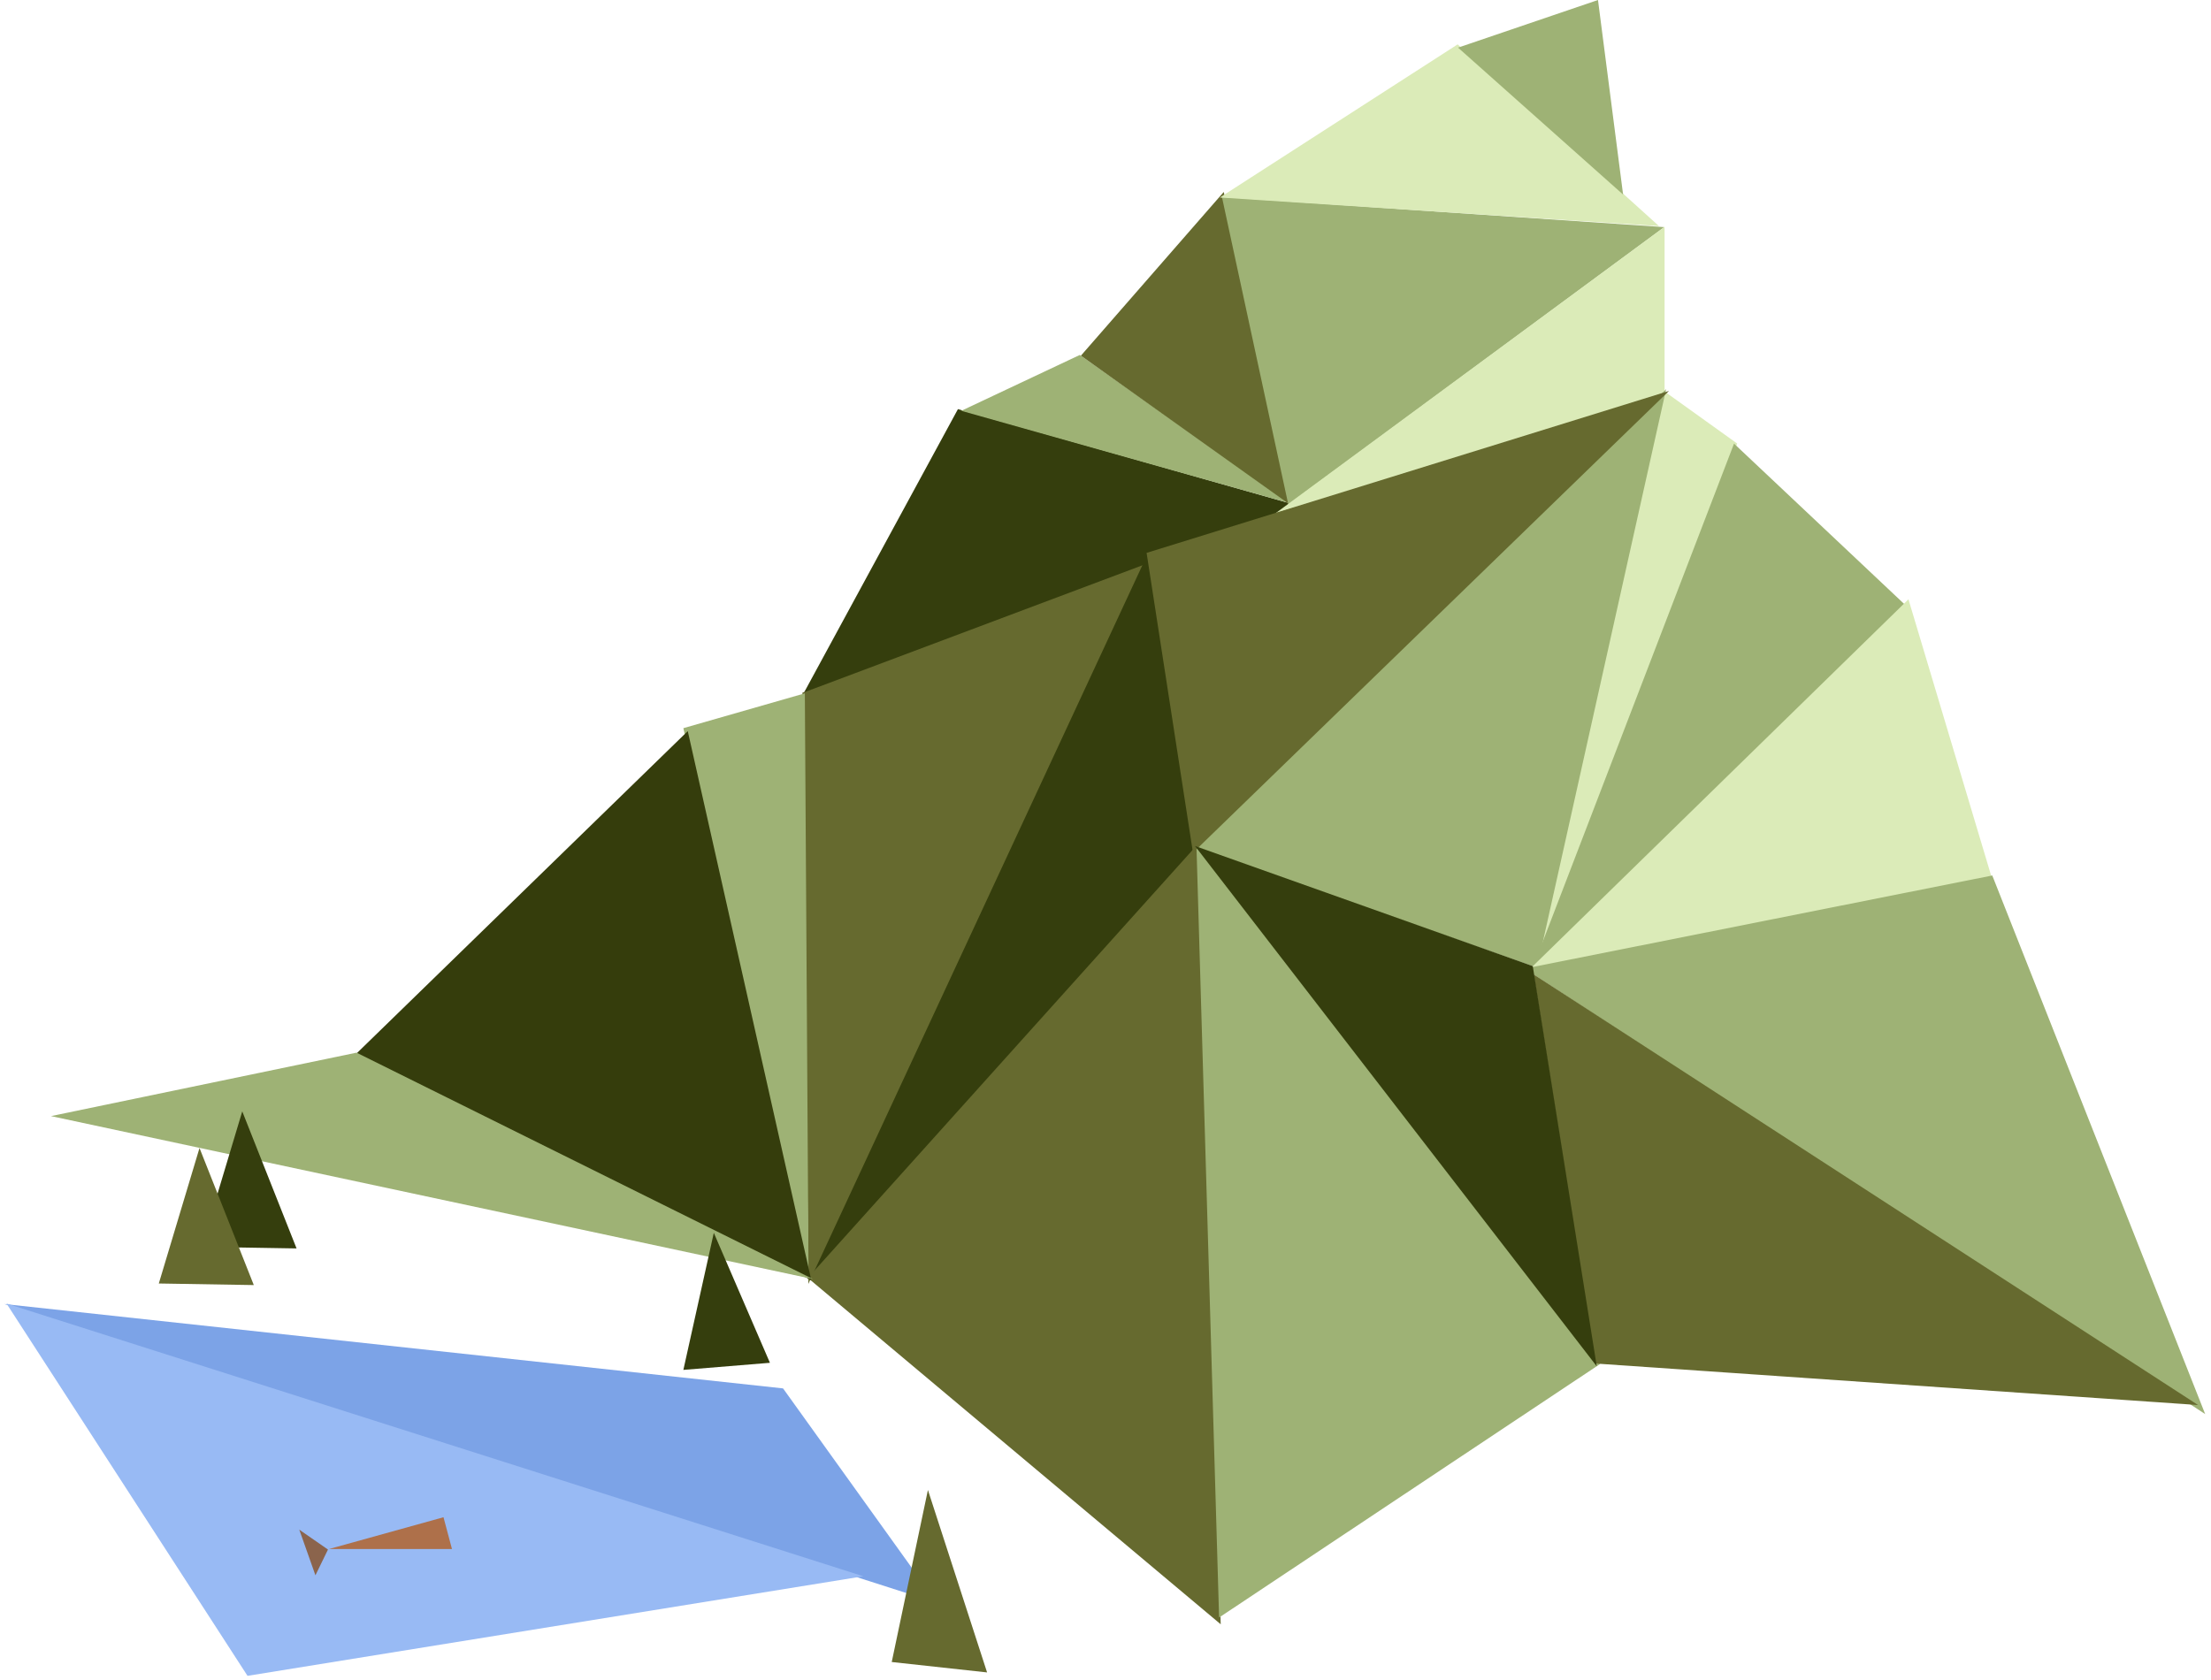
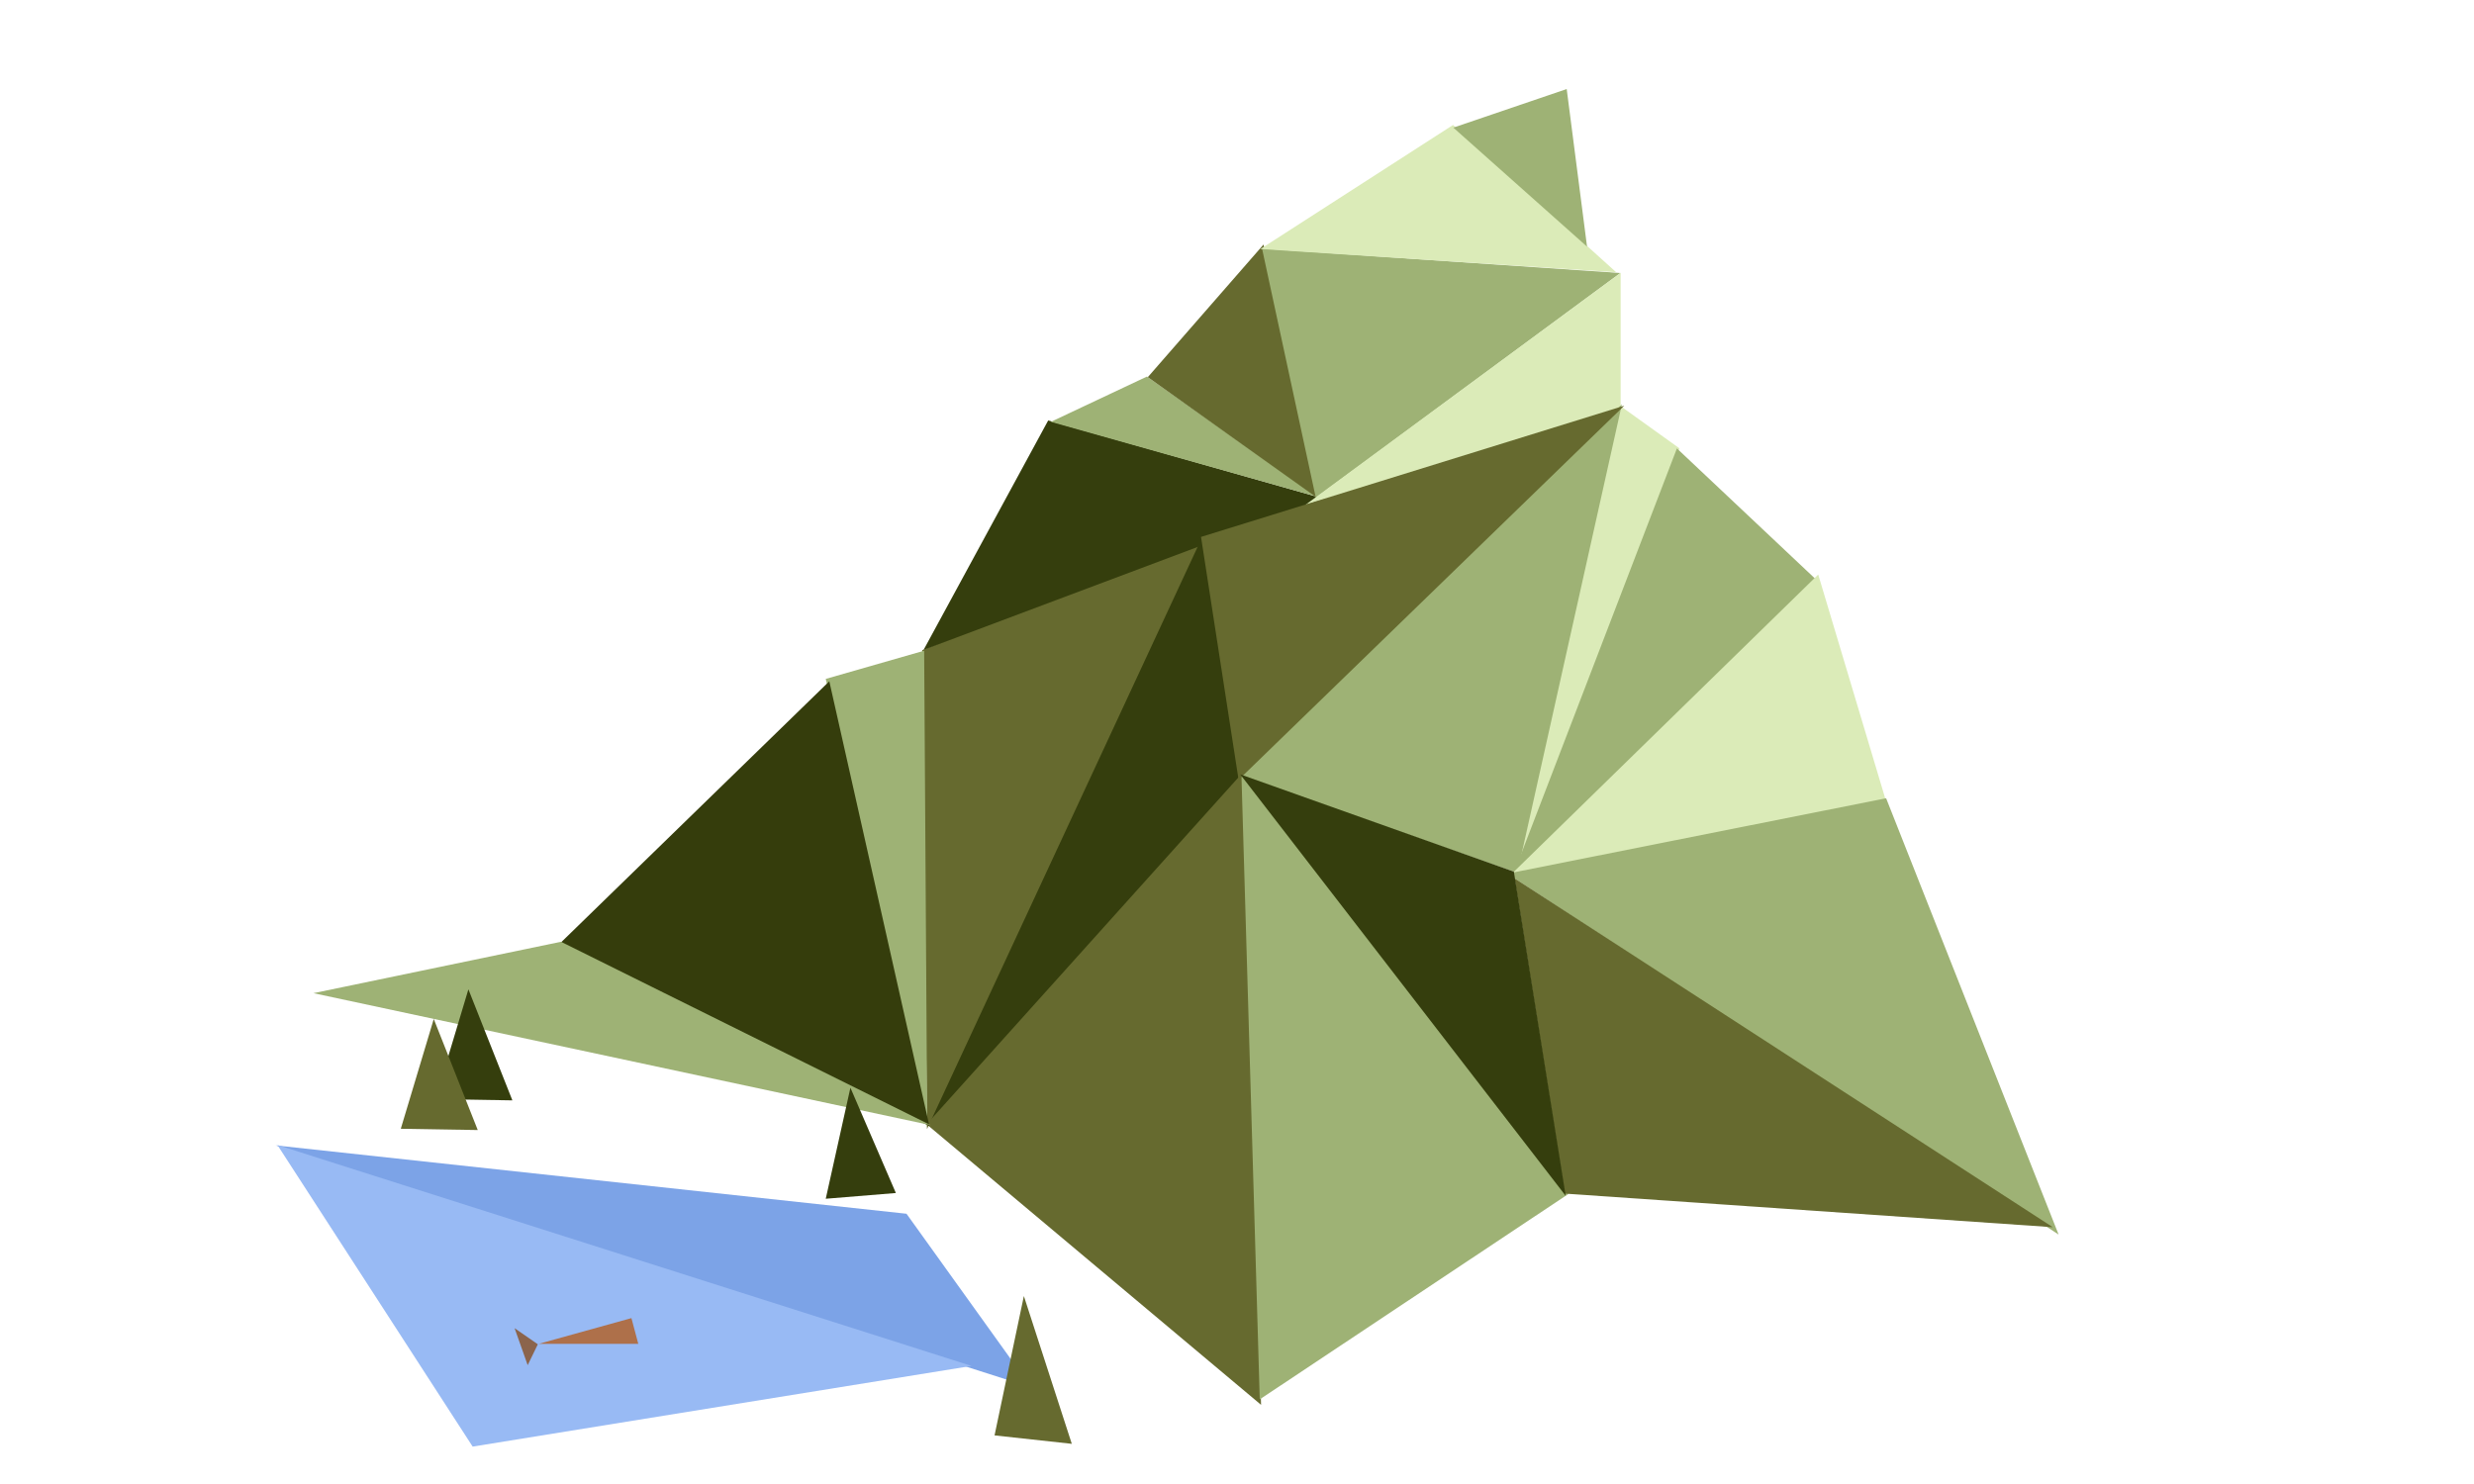
- <svg xmlns="http://www.w3.org/2000/svg" width="100%" height="100%" id="svg-tetons" viewBox="0 0 362 275" version="1.1">
-   <polygon id="shard-1" stroke="none" fill="#666A2F" fill-rule="evenodd" points="196.469 136.497 199.863 265.996 132.152 209.172" />
-   <polygon id="shard-2" stroke="none" fill="#9EB275" fill-rule="evenodd" points="195.895 138.652 199.598 264.891 261.988 223.362" />
-   <polygon id="shard-3" stroke="none" fill="#7CA3E7" fill-rule="evenodd" points="0.707 213.551 128.207 227.367 153.398 262.48" />
-   <polygon id="shard-4" stroke="none" fill="#353E0D" fill-rule="evenodd" points="195.557 138.859 187.648 88.982 132.59 208.918" />
-   <polygon id="shard-5" stroke="none" fill="#666A2F" fill-rule="evenodd" points="188.023 90.447 131.379 113.43 132.344 210.26" />
-   <polygon id="shard-6" stroke="none" fill="#9EB275" fill-rule="evenodd" points="131.775 113.541 111.885 119.246 132.387 209.908" />
-   <polygon id="shard-7" stroke="none" fill="#353D0C" fill-rule="evenodd" points="132.832 209.631 57.635 173.236 112.605 119.729" />
-   <polygon id="shard-8" stroke="none" fill="#9EB275" fill-rule="evenodd" points="58.375 172.385 8.348 182.775 133.109 209.465" />
-   <polygon id="shard-9" stroke="none" fill="#353E0D" fill-rule="evenodd" points="131.66 113.375 212.824 82.891 156.84 67" />
-   <polygon id="shard-10" stroke="none" fill="#9EB275" fill-rule="evenodd" points="211.254 82.442 176.797 58.125 157.387 67.275" />
-   <polygon id="shard-11" stroke="none" fill="#666A2F" fill-rule="evenodd" points="176.971 58.244 211.355 82.748 200.363 31.435" />
-   <polygon id="shard-12" stroke="none" fill="#9EB275" fill-rule="evenodd" points="200.061 32.25 272.479 37.195 210.93 82.628" />
-   <polygon id="shard-13" stroke="none" fill="#DBEBB8" fill-rule="evenodd" points="199.727 32.344 238.658 7.266 271.627 37.029" />
-   <polygon id="shard-14" stroke="none" fill="#9EB275" fill-rule="evenodd" points="238.722 7.801 261.633 0 265.745 31.86" />
-   <polygon id="shard-15" stroke="none" fill="#DBEBB8" fill-rule="evenodd" points="272.535 37.143 208.847 84.045 272.535 65.356" />
-   <polygon id="shard-16" stroke="none" fill="#DBEBB8" fill-rule="evenodd" points="272.48 64.072 284.424 72.636 251.172 158.926" />
-   <polygon id="shard-17" stroke="none" fill="#9EB275" fill-rule="evenodd" points="272.795 63.721 251.662 158.471 195.58 138.77" />
-   <polygon id="shard-18" stroke="none" fill="#666A2F" fill-rule="evenodd" points="273.26 64.018 195.32 139.641 187.729 90.541" />
-   <polygon id="shard-19" stroke="none" fill="#9EB275" fill-rule="evenodd" points="283.906 72.648 311.93 99.061 250.579 159.453" />
-   <polygon id="shard-20" stroke="none" fill="#DBEBB8" fill-rule="evenodd" points="250.287 158.883 312.465 98.143 326.133 143.824" />
-   <polygon id="shard-21" stroke="none" fill="#9EB275" fill-rule="evenodd" points="249.625 158.619 326.189 143.373 361.047 231.572" />
-   <polygon id="shard-22" stroke="none" fill="#666A2F" fill-rule="evenodd" points="251.086 159.561 261.217 223.293 359.881 230.09" />
-   <polygon id="shard-23" stroke="none" fill="#353E0D" fill-rule="evenodd" points="195.654 138.543 261.433 223.751 250.955 158.209" />
-   <polygon id="shard-24" stroke="none" fill="#353E0D" fill-rule="evenodd" points="39.664 182 33 204.188 48.555 204.445" />
-   <polygon id="shard-25" stroke="none" fill="#666A2F" fill-rule="evenodd" points="32.664 188 26 210.188 41.555 210.445" />
-   <polygon id="shard-26" stroke="none" fill="#666A2F" fill-rule="evenodd" points="151.926 244 146 272.174 161.613 273.879" />
-   <polygon id="shard-27" stroke="none" fill="#353E0D" fill-rule="evenodd" points="116.87 201.891 111.885 224.336 126.057 223.174" />
-   <polygon id="shard-28" stroke="none" fill="#98BAF4" fill-rule="evenodd" points="1.065 213.468 40.525 274.439 141.348 258.132" />
-   <polygon id="shard-29" stroke="none" fill="#AE704A" fill-rule="evenodd" points="53.864 253.672 72.612 248.466 74.002 253.672" />
-   <polygon id="shard-30" stroke="none" fill="#8B644C" fill-rule="evenodd" points="53.699 253.757 49 250.5 51.645 257.972" />
+ <svg xmlns="http://www.w3.org/2000/svg" width="100%" height="100%" viewBox="0 0 500 300" version="1.1">
+   <g id="tetons" stroke="none" stroke-width="1" fill="none" fill-rule="evenodd">
+     <polygon id="shard-1" fill="#666A2F" points="251.469 154.497 254.863 283.996 187.152 227.172" />
+     <polygon id="shard-2" fill="#9EB275" points="250.895 156.652 254.598 282.891 316.988 241.362" />
+     <polygon id="shard-3" fill="#7CA3E7" points="55.707 231.551 183.207 245.367 208.398 280.48" />
+     <polygon id="shard-4" fill="#353E0D" points="250.557 156.859 242.648 106.982 187.59 226.918" />
+     <polygon id="shard-5" fill="#666A2F" points="243.023 108.447 186.379 131.43 187.344 228.26" />
+     <polygon id="shard-6" fill="#9EB275" points="186.775 131.541 166.885 137.246 187.387 227.908" />
+     <polygon id="shard-7" fill="#353D0C" points="187.832 227.631 112.635 191.236 167.605 137.729" />
+     <polygon id="shard-8" fill="#9EB275" points="113.375 190.385 63.348 200.775 188.109 227.465" />
+     <polygon id="shard-9" fill="#353E0D" points="186.66 131.375 267.824 100.891 211.84 85" />
+     <polygon id="shard-10" fill="#9EB275" points="266.254 100.442 231.797 76.125 212.387 85.275" />
+     <polygon id="shard-11" fill="#666A2F" points="231.971 76.244 266.355 100.748 255.363 49.435" />
+     <polygon id="shard-12" fill="#9EB275" points="255.061 50.25 327.479 55.195 265.93 100.628" />
+     <polygon id="shard-13" fill="#DBEBB8" points="254.727 50.344 293.658 25.266 326.627 55.029" />
+     <polygon id="shard-14" fill="#9EB275" points="293.722 25.801 316.633 18 320.745 49.86" />
+     <polygon id="shard-15" fill="#DBEBB8" points="327.535 55.143 263.847 102.045 327.535 83.356" />
+     <polygon id="shard-16" fill="#DBEBB8" points="327.48 82.072 339.424 90.636 306.172 176.926" />
+     <polygon id="shard-17" fill="#9EB275" points="327.795 81.721 306.662 176.471 250.58 156.77" />
+     <polygon id="shard-18" fill="#666A2F" points="328.26 82.018 250.32 157.641 242.729 108.541" />
+     <polygon id="shard-19" fill="#9EB275" points="338.906 90.648 366.93 117.061 305.579 177.453" />
+     <polygon id="shard-20" fill="#DBEBB8" points="305.287 176.883 367.465 116.143 381.133 161.824" />
+     <polygon id="shard-21" fill="#9EB275" points="304.625 176.619 381.189 161.373 416.047 249.572" />
+     <polygon id="shard-22" fill="#666A2F" points="306.086 177.561 316.217 241.293 414.881 248.09" />
+     <polygon id="shard-23" fill="#353E0D" points="250.654 156.543 316.433 241.751 305.955 176.209" />
+     <polygon id="shard-24" fill="#353E0D" points="94.664 200 88 222.188 103.555 222.445" />
+     <polygon id="shard-25" fill="#666A2F" points="87.664 206 81 228.188 96.555 228.445" />
+     <polygon id="shard-26" fill="#666A2F" points="206.926 262 201 290.174 216.613 291.879" />
+     <polygon id="shard-27" fill="#353E0D" points="171.87 219.891 166.885 242.336 181.057 241.174" />
+     <polygon id="shard-28" fill="#98BAF4" points="56.065 231.468 95.525 292.439 196.348 276.132" />
+     <polygon id="shard-29" fill="#AE704A" points="108.864 271.672 127.612 266.466 129.002 271.672" />
+     <polygon id="shard-30" fill="#8B644C" points="108.699 271.757 104 268.5 106.645 275.972" />
+   </g>
</svg>
